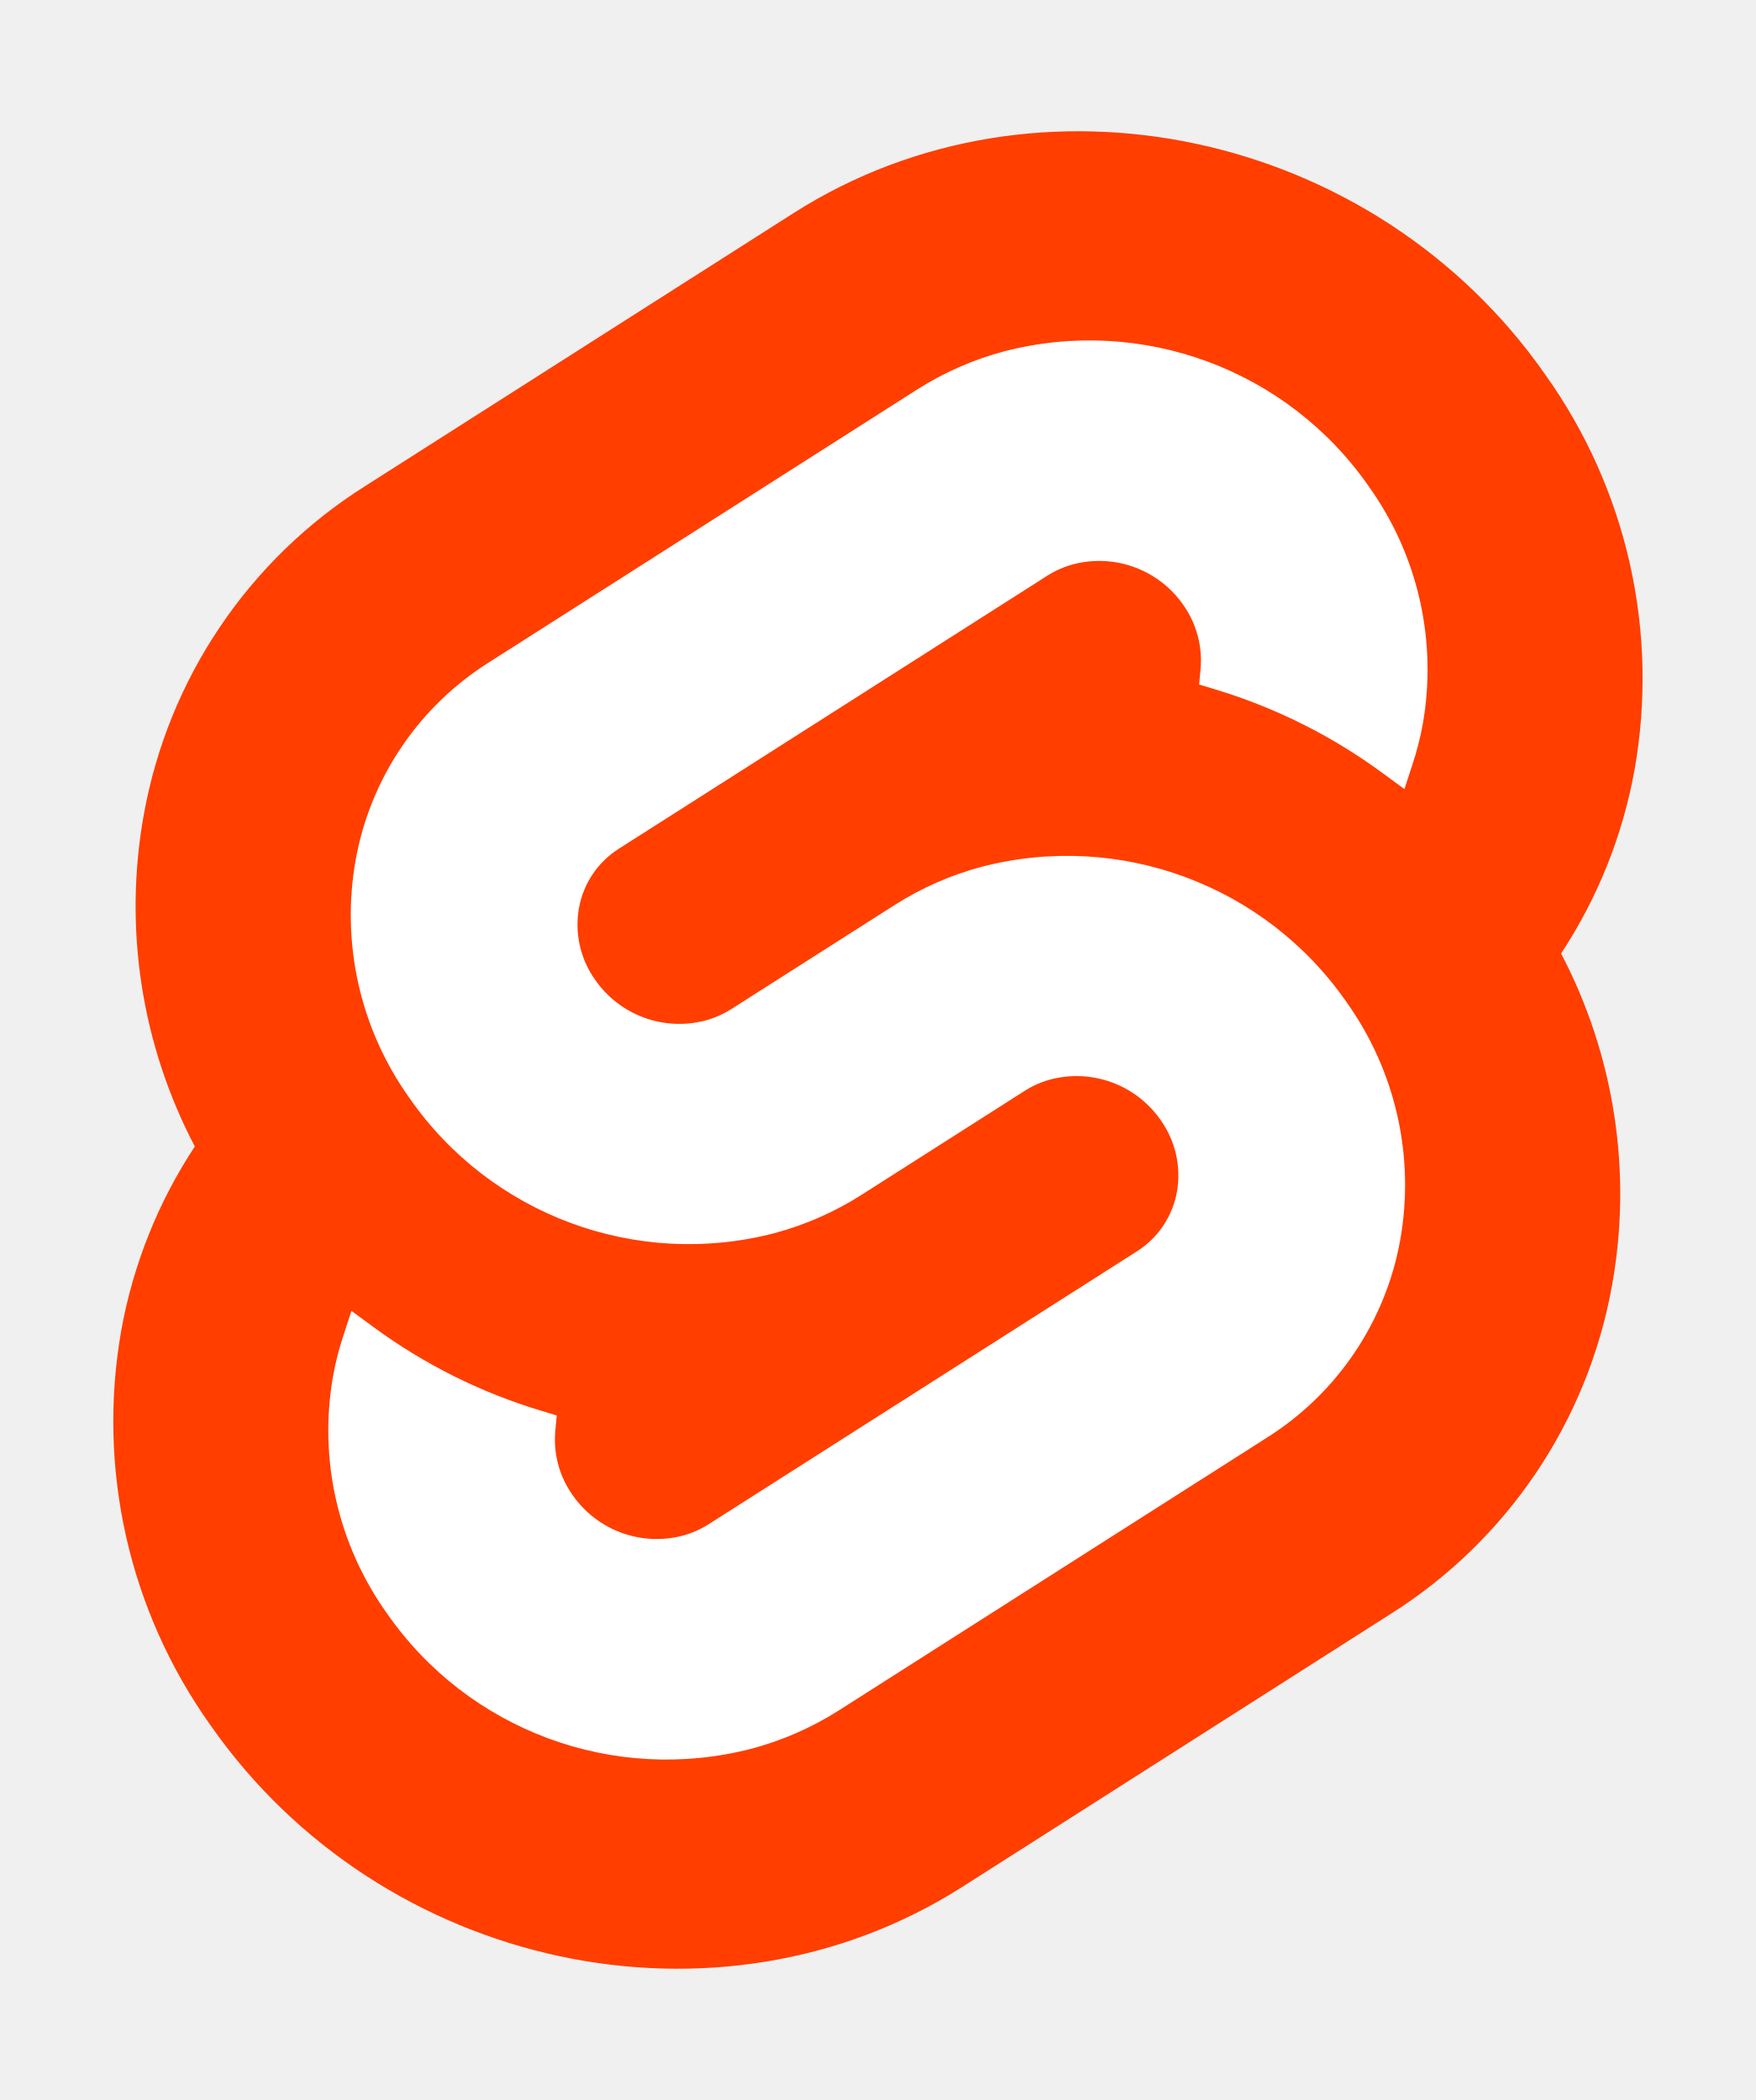
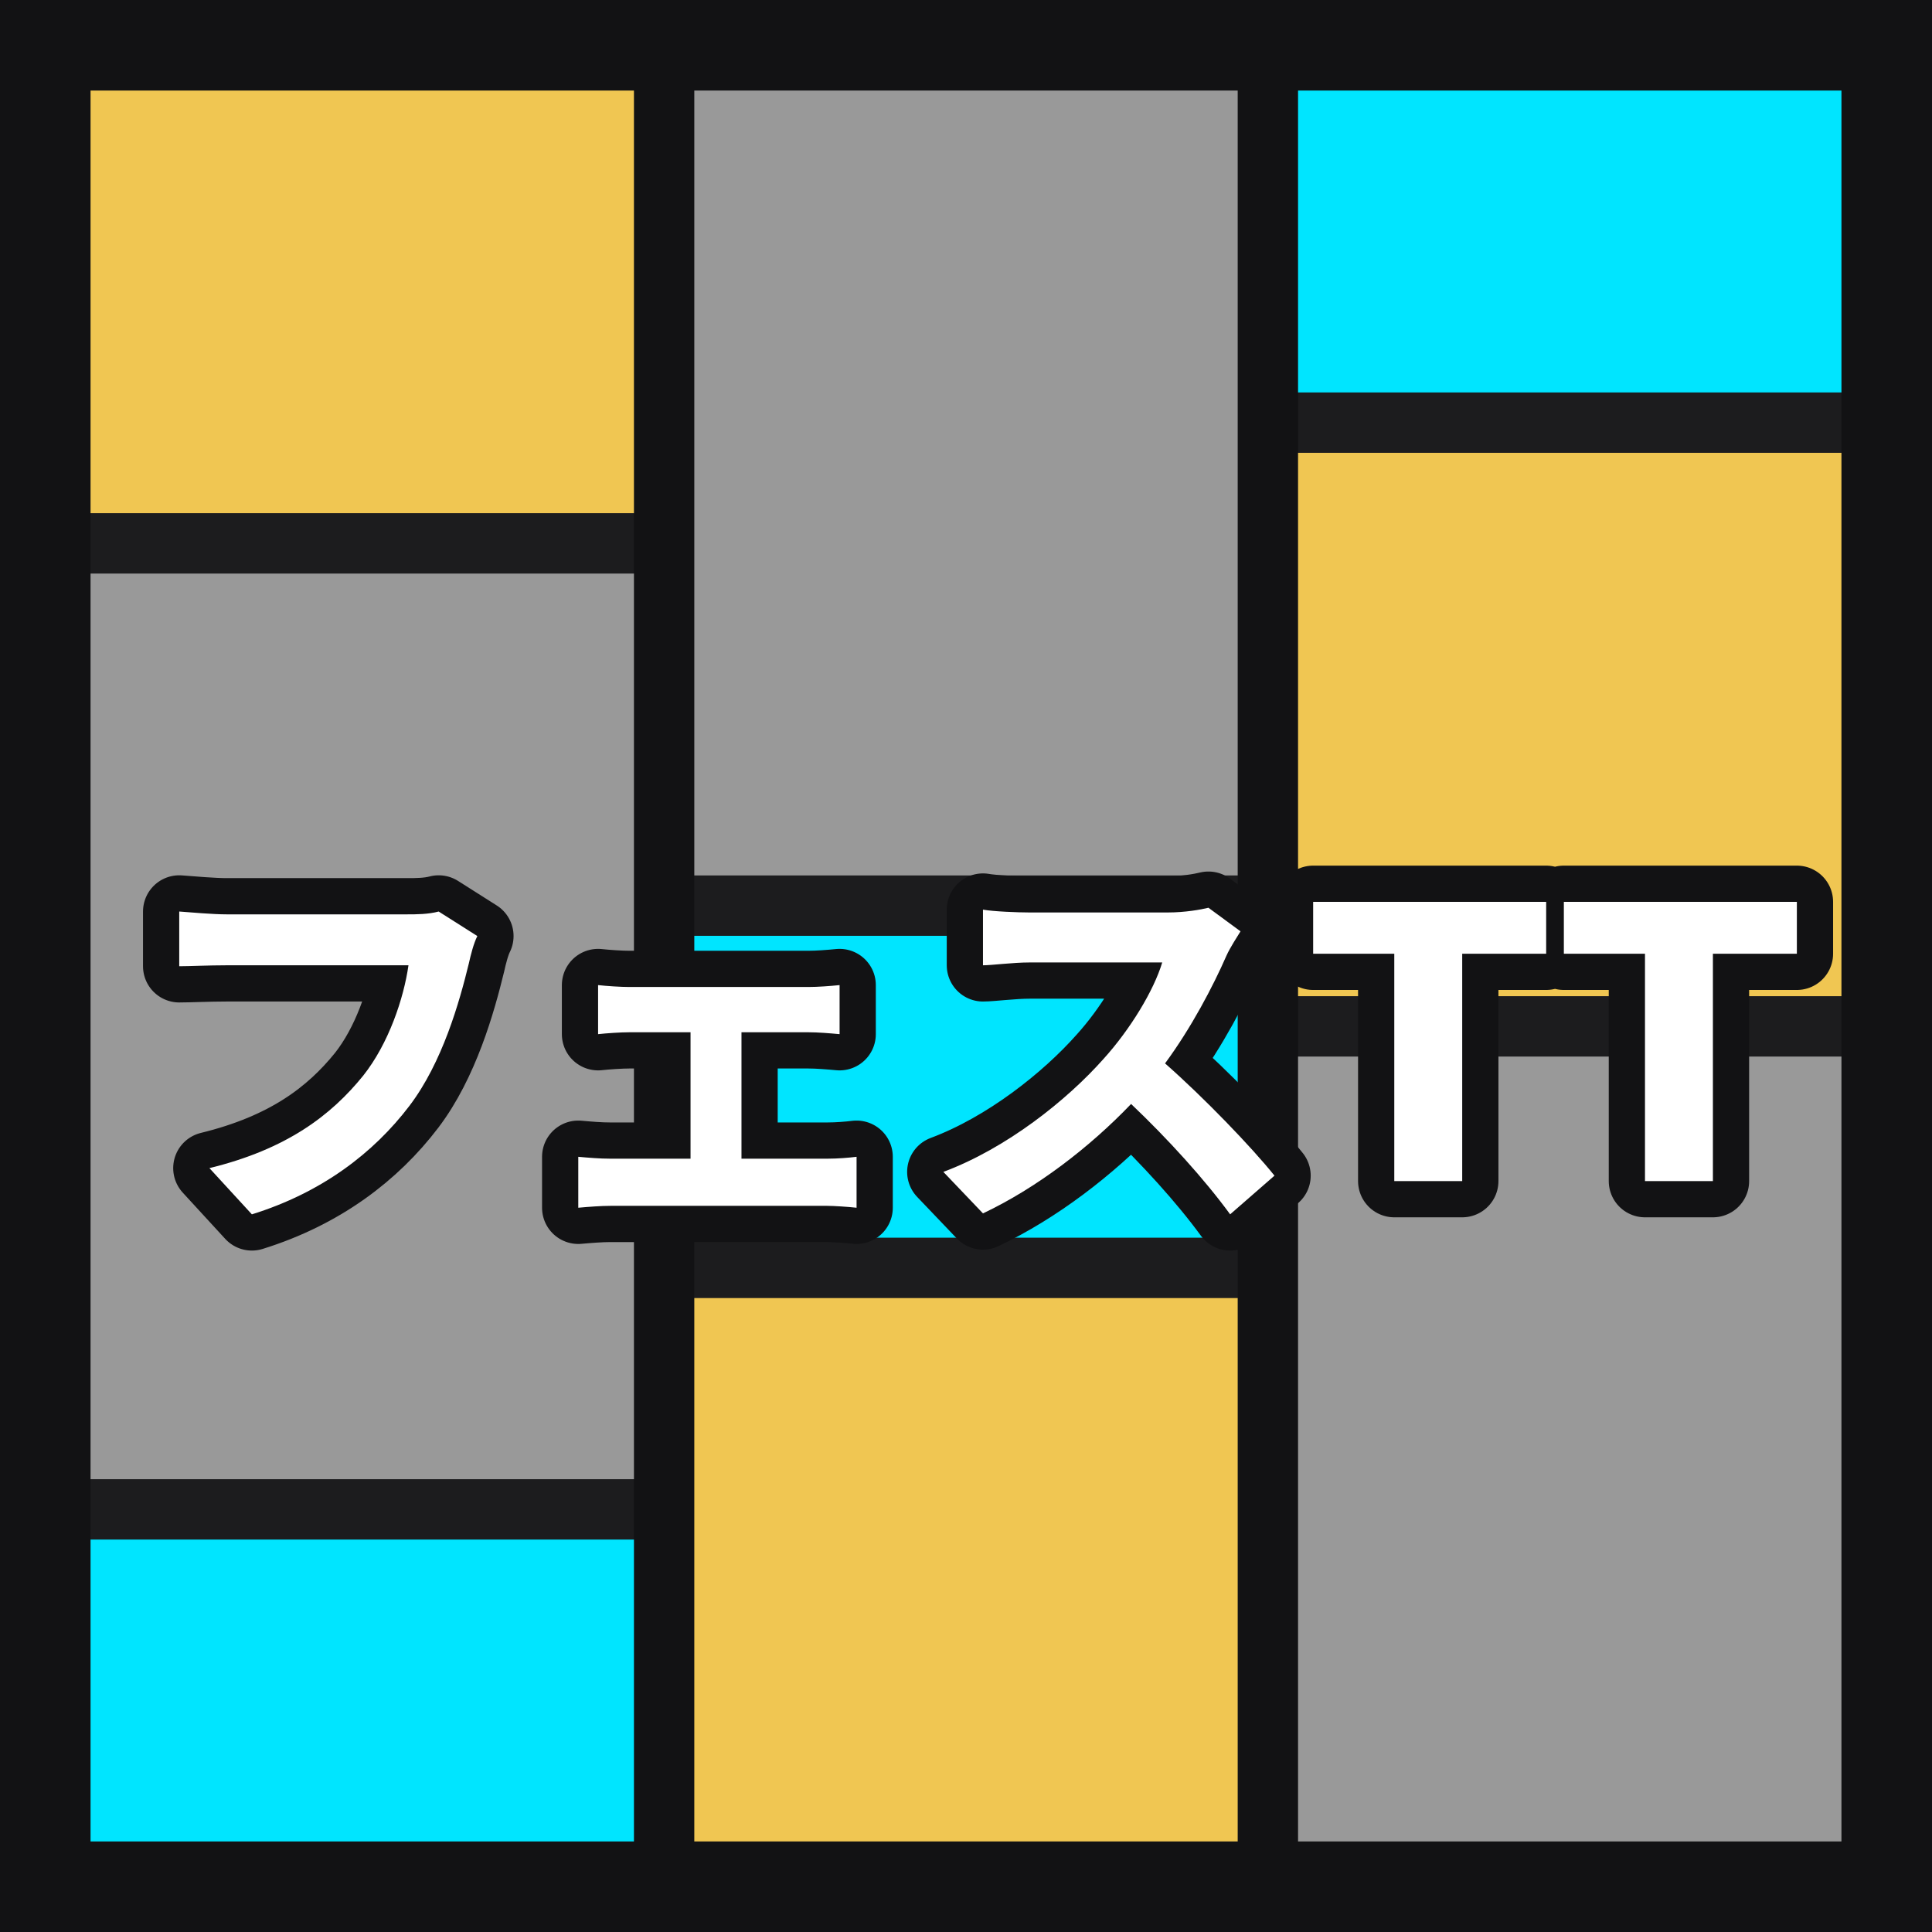
- <svg xmlns="http://www.w3.org/2000/svg" width="107" height="128" viewBox="0 0 107 128">
-   <path d="M94.157 22.819c-10.4-14.885-30.94-19.297-45.792-9.835L22.282 29.608A29.92 29.92 0 0 0 8.764 49.65a31.5 31.5 0 0 0 3.108 20.231 30 30 0 0 0-4.477 11.183 31.9 31.9 0 0 0 5.448 24.116c10.402 14.887 30.942 19.297 45.791 9.835l26.083-16.624A29.92 29.92 0 0 0 98.235 78.35a31.53 31.53 0 0 0-3.105-20.232 30 30 0 0 0 4.474-11.182 31.88 31.88 0 0 0-5.447-24.116" style="fill:#ff3e00" />
-   <path d="M45.817 106.582a20.72 20.72 0 0 1-22.237-8.243 19.17 19.17 0 0 1-3.277-14.503 18 18 0 0 1 .624-2.435l.49-1.498 1.337.981a33.6 33.6 0 0 0 10.203 5.098l.97.294-.09.968a5.85 5.85 0 0 0 1.052 3.878 6.24 6.24 0 0 0 6.695 2.485 5.8 5.8 0 0 0 1.603-.704L69.27 76.28a5.43 5.43 0 0 0 2.45-3.631 5.8 5.8 0 0 0-.987-4.371 6.24 6.24 0 0 0-6.698-2.487 5.7 5.7 0 0 0-1.6.704l-9.953 6.345a19 19 0 0 1-5.296 2.326 20.72 20.72 0 0 1-22.237-8.243 19.17 19.17 0 0 1-3.277-14.502 17.99 17.99 0 0 1 8.13-12.052l26.081-16.623a19 19 0 0 1 5.3-2.329 20.72 20.72 0 0 1 22.237 8.243 19.17 19.17 0 0 1 3.277 14.503 18 18 0 0 1-.624 2.435l-.49 1.498-1.337-.98a33.6 33.6 0 0 0-10.203-5.1l-.97-.294.09-.968a5.86 5.86 0 0 0-1.052-3.878 6.24 6.24 0 0 0-6.696-2.485 5.8 5.8 0 0 0-1.602.704L37.73 51.72a5.42 5.42 0 0 0-2.449 3.63 5.79 5.79 0 0 0 .986 4.372 6.24 6.24 0 0 0 6.698 2.486 5.8 5.8 0 0 0 1.602-.704l9.952-6.342a19 19 0 0 1 5.295-2.328 20.72 20.72 0 0 1 22.237 8.242 19.17 19.17 0 0 1 3.277 14.503 18 18 0 0 1-8.13 12.053l-26.081 16.622a19 19 0 0 1-5.3 2.328" style="fill:#fff" />
+ <svg xmlns="http://www.w3.org/2000/svg" viewBox="0 0 32 32" width="100%" height="100%">
+   <rect width="32" height="32" fill="#121214" />
+   <g transform="translate(1.5, 1.5)">
+     <rect x="0" y="0" width="9" height="29" fill="#1C1C1E" />
+     <rect x="0" y="0" width="9" height="7" fill="#f0c652" />
+     <rect x="0" y="8" width="9" height="15" fill="#999999" />
+     <rect x="0" y="24" width="9" height="5" fill="#00E5FF" />
+     <rect x="10" y="0" width="9" height="29" fill="#1C1C1E" />
+     <rect x="10" y="0" width="9" height="13" fill="#999999" />
+     <rect x="10" y="14" width="9" height="5" fill="#00E5FF" />
+     <rect x="10" y="20" width="9" height="9" fill="#f0c652" />
+     <rect x="20" y="0" width="9" height="29" fill="#1C1C1E" />
+     <rect x="20" y="0" width="9" height="5" fill="#00E5FF" />
+     <rect x="20" y="6" width="9" height="9" fill="#f0c652" />
+     <rect x="20" y="16" width="9" height="13" fill="#999999" />
+   </g>
+   <text x="16" y="17" font-family="-apple-system, BlinkMacSystemFont, 'Segoe UI', Roboto, 'Hiragino Sans', sans-serif" font-size="6.5" font-weight="900" fill="#FFFFFF" text-anchor="middle" dominant-baseline="central" stroke="#121214" stroke-width="1.2" stroke-linejoin="round" paint-order="stroke fill">フェスTT</text>
</svg>
